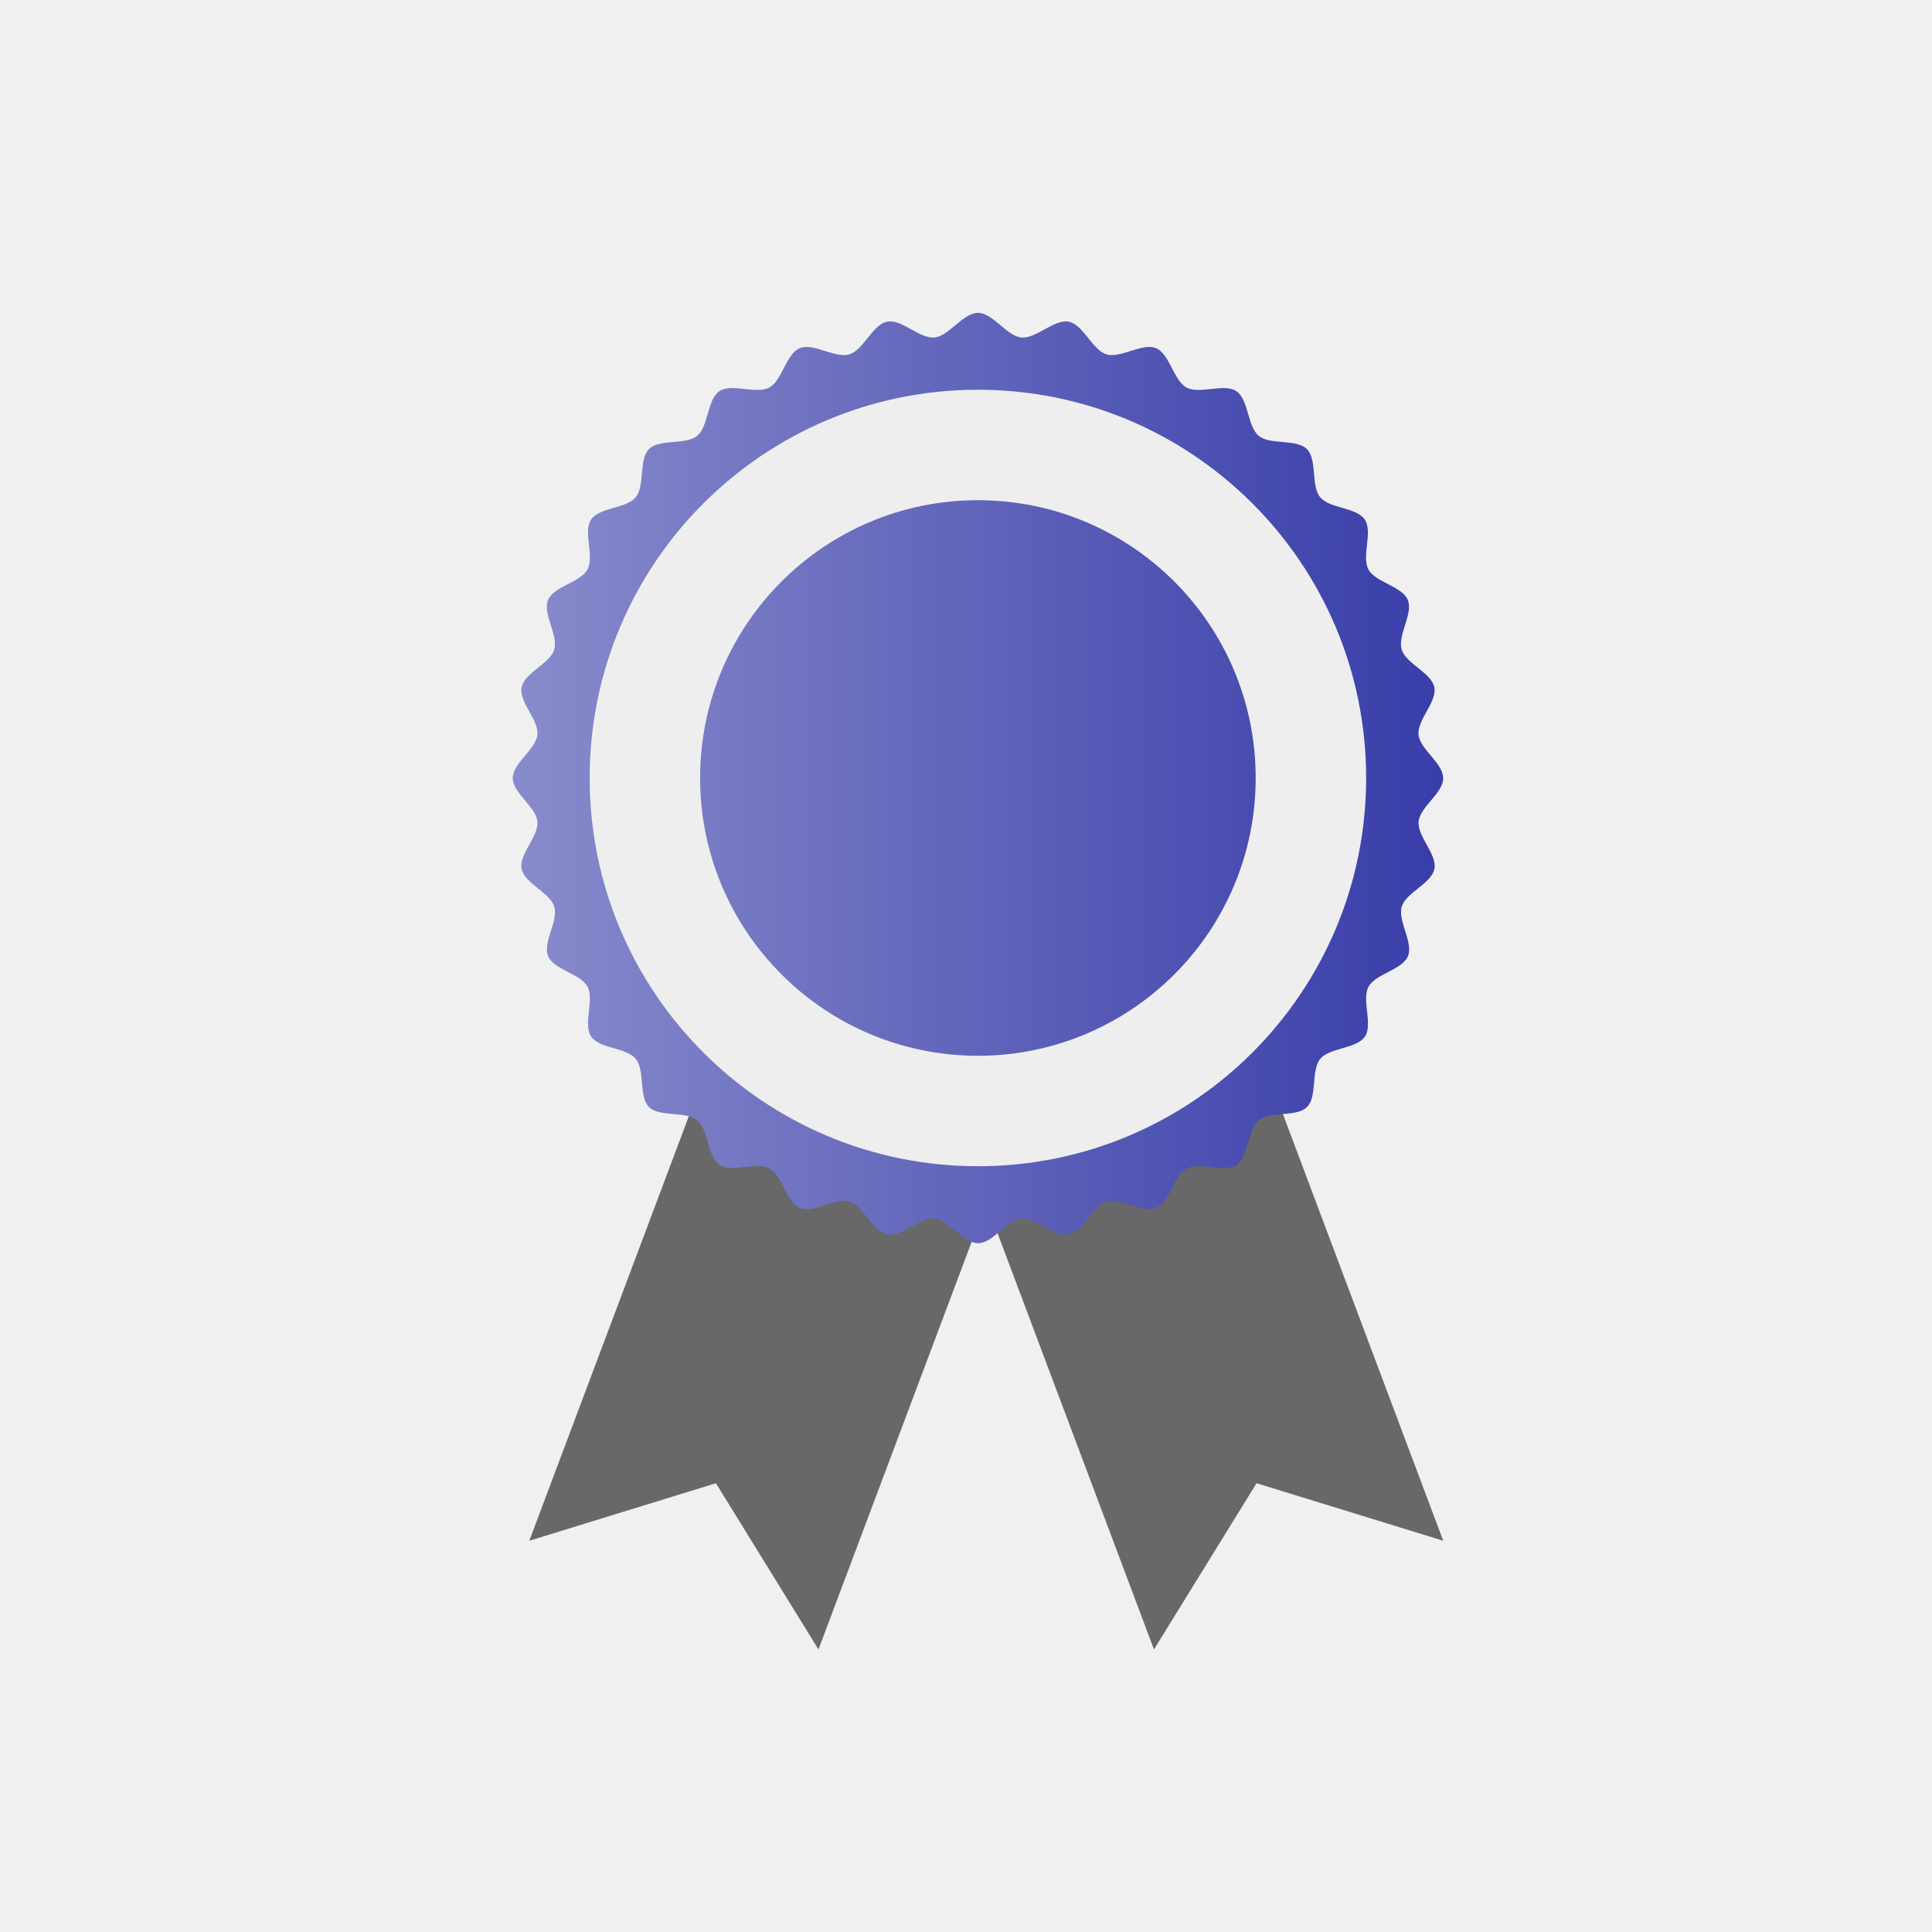
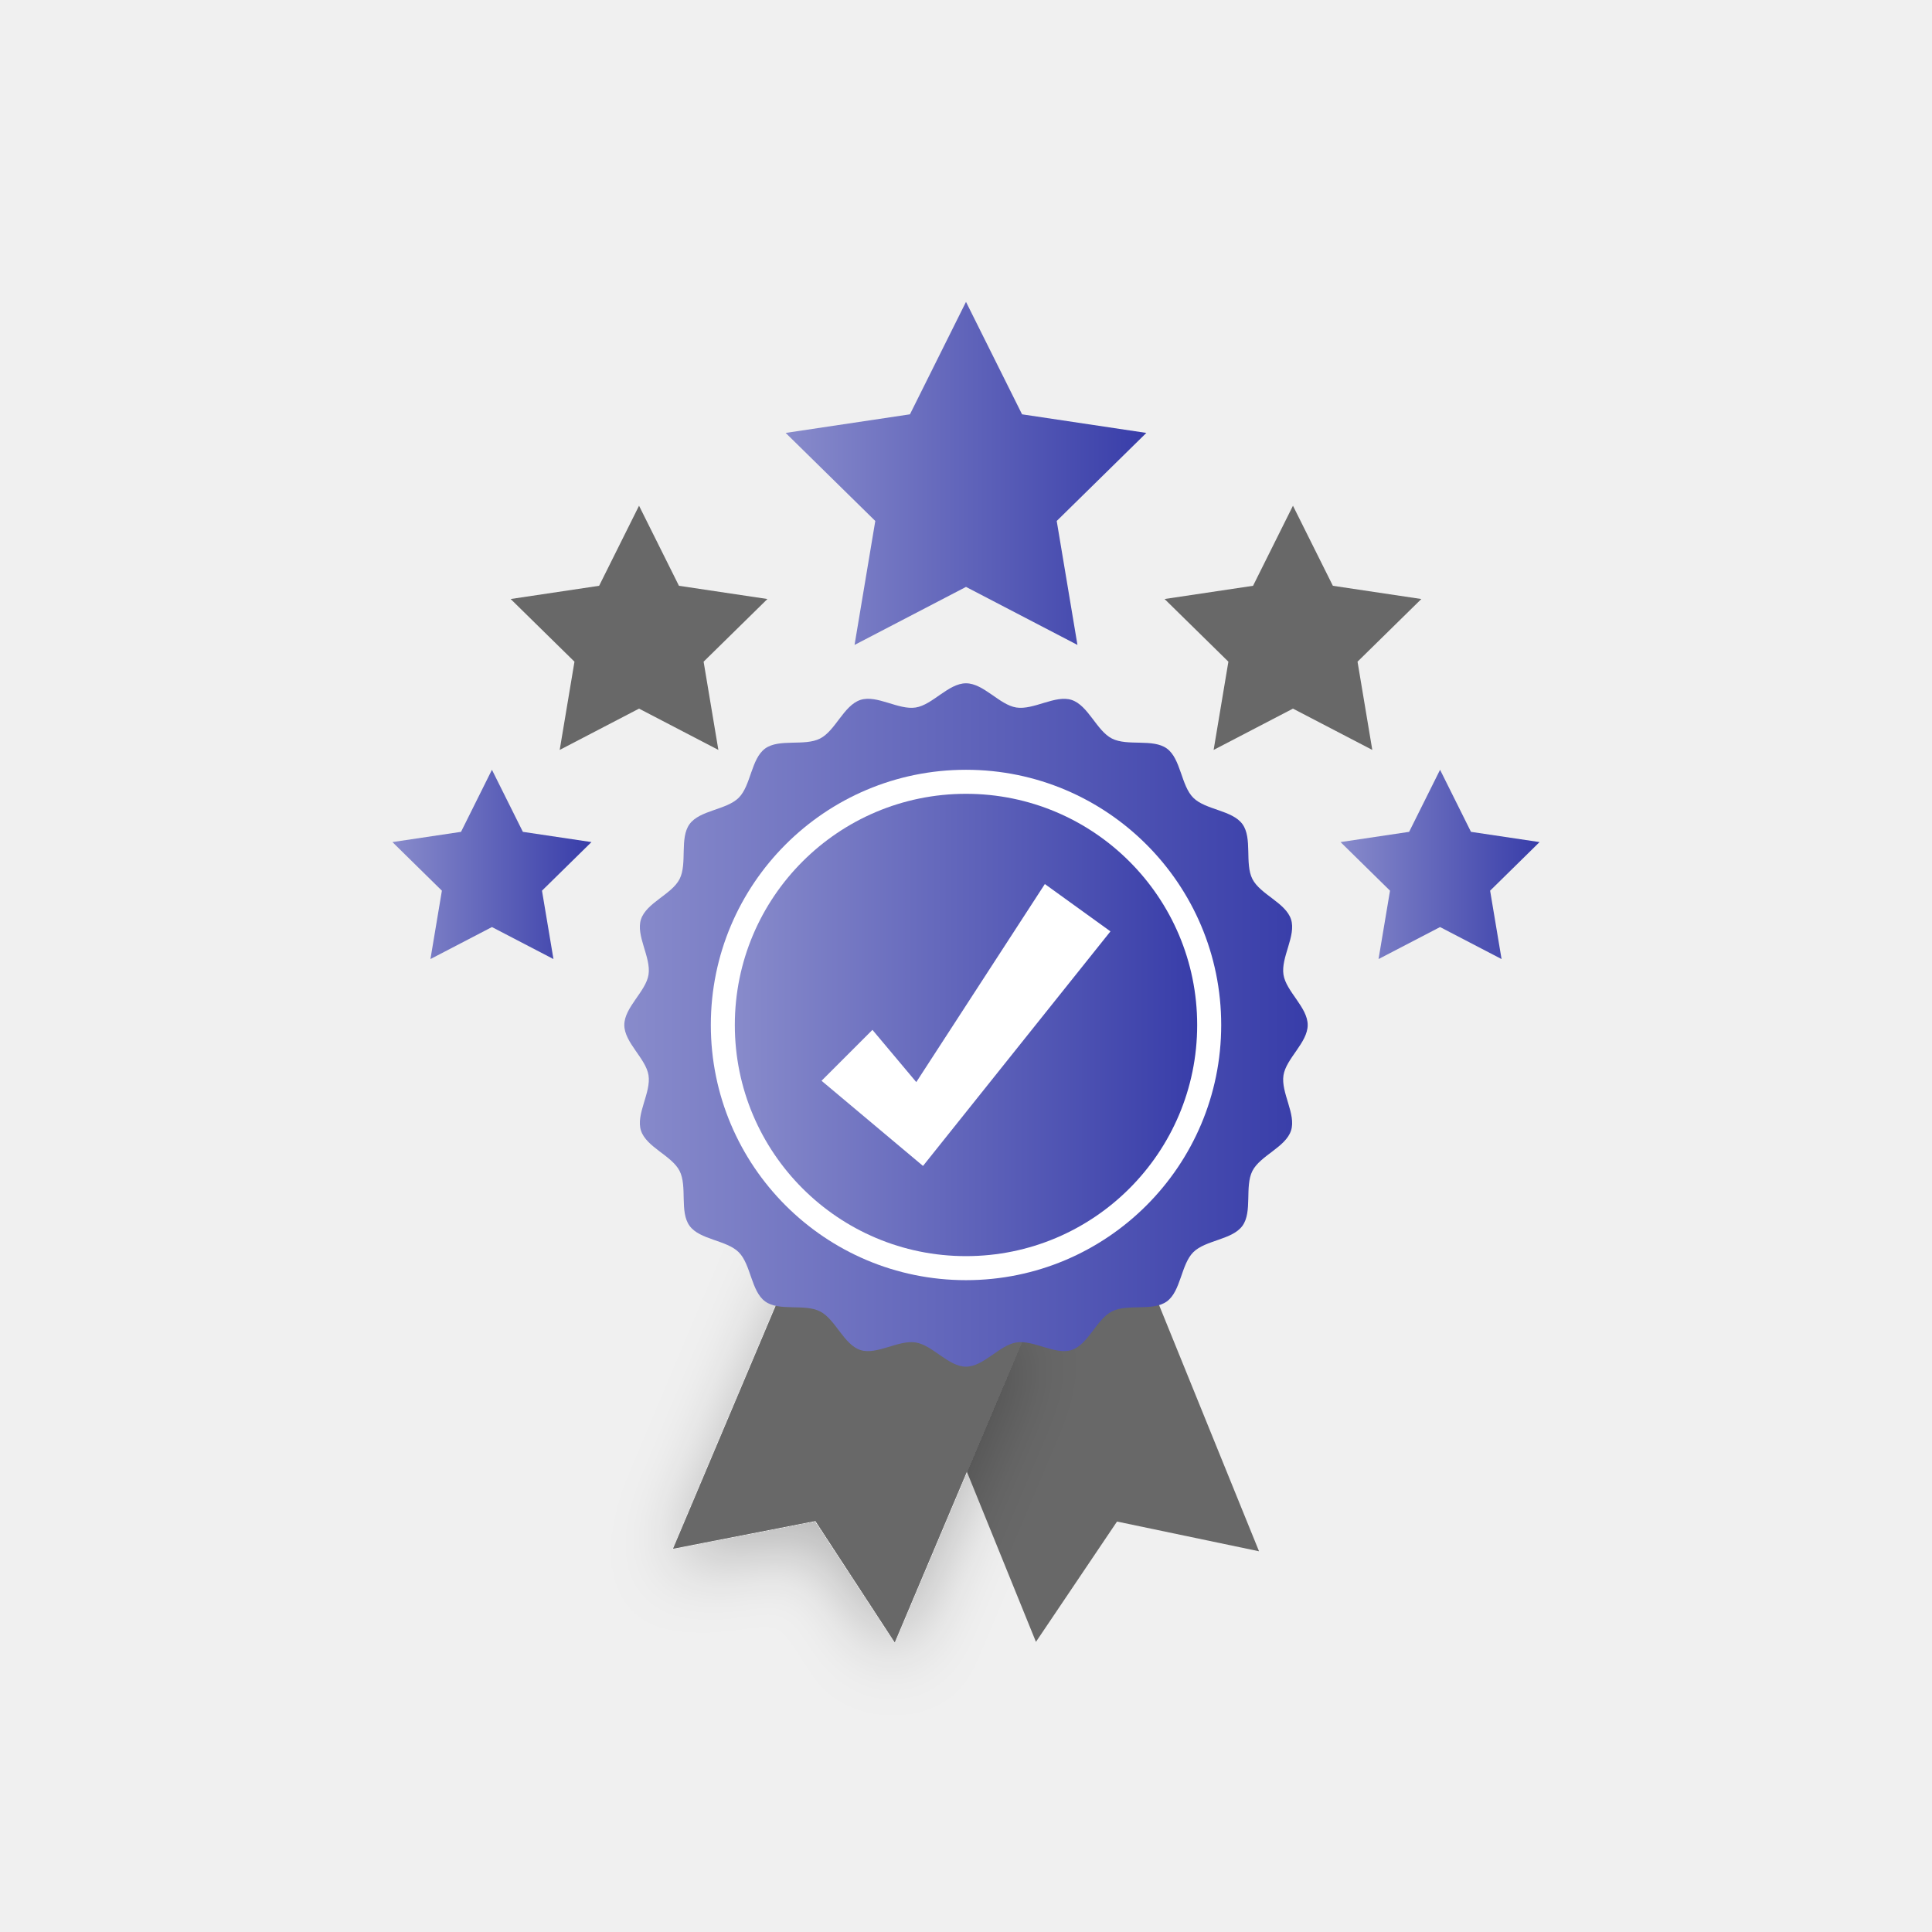
<svg xmlns="http://www.w3.org/2000/svg" width="64" height="64" viewBox="0 0 64 64" fill="none">
-   <path d="M47.809 51.039L41.624 49.134L38.227 54.64L30.079 32.958L39.662 29.356L47.809 51.039Z" fill="#686868" />
-   <path d="M17.534 51.039L23.716 49.134L27.113 54.64L35.261 32.958L25.682 29.356L17.534 51.039Z" fill="#686868" />
-   <path d="M47.809 25.775C47.809 26.272 47.041 26.727 46.993 27.214C46.946 27.707 47.612 28.302 47.517 28.781C47.422 29.268 46.578 29.563 46.435 30.033C46.293 30.505 46.83 31.223 46.639 31.675C46.449 32.131 45.565 32.257 45.334 32.689C45.099 33.124 45.487 33.93 45.215 34.338C44.939 34.746 44.048 34.698 43.735 35.076C43.422 35.457 43.644 36.324 43.297 36.671C42.95 37.018 42.083 36.797 41.702 37.109C41.321 37.422 41.372 38.313 40.961 38.589C40.552 38.861 39.746 38.477 39.311 38.708C38.879 38.939 38.754 39.827 38.298 40.014C37.846 40.201 37.131 39.663 36.655 39.809C36.186 39.952 35.89 40.796 35.404 40.891C34.924 40.986 34.329 40.32 33.836 40.367C33.35 40.415 32.894 41.183 32.398 41.183C31.901 41.183 31.445 40.415 30.959 40.367C30.466 40.32 29.868 40.986 29.392 40.891C28.905 40.796 28.609 39.952 28.14 39.809C27.667 39.667 26.95 40.204 26.498 40.014C26.042 39.823 25.916 38.939 25.484 38.708C25.049 38.473 24.243 38.861 23.835 38.589C23.427 38.313 23.474 37.422 23.094 37.109C22.713 36.797 21.846 37.018 21.499 36.671C21.152 36.321 21.373 35.457 21.06 35.076C20.747 34.695 19.856 34.746 19.581 34.334C19.309 33.926 19.693 33.12 19.462 32.685C19.23 32.253 18.346 32.127 18.156 31.672C17.969 31.22 18.506 30.505 18.36 30.033C18.217 29.563 17.374 29.268 17.279 28.781C17.183 28.302 17.85 27.707 17.802 27.214C17.755 26.727 16.986 26.272 16.986 25.775C16.986 25.279 17.755 24.823 17.802 24.337C17.85 23.844 17.183 23.248 17.279 22.769C17.374 22.283 18.217 21.987 18.36 21.518C18.503 21.045 17.965 20.327 18.156 19.875C18.346 19.419 19.23 19.294 19.462 18.862C19.696 18.426 19.309 17.62 19.581 17.212C19.856 16.801 20.747 16.852 21.06 16.471C21.373 16.09 21.152 15.226 21.499 14.876C21.846 14.529 22.713 14.75 23.094 14.438C23.474 14.125 23.424 13.234 23.831 12.958C24.24 12.686 25.046 13.07 25.481 12.839C25.913 12.608 26.038 11.72 26.494 11.533C26.947 11.346 27.661 11.884 28.137 11.737C28.606 11.595 28.902 10.751 29.388 10.656C29.868 10.561 30.463 11.227 30.956 11.18C31.442 11.132 31.898 10.364 32.394 10.364C32.891 10.364 33.346 11.132 33.833 11.18C34.326 11.227 34.924 10.561 35.401 10.656C35.887 10.751 36.183 11.595 36.652 11.737C37.125 11.88 37.842 11.346 38.294 11.533C38.75 11.724 38.876 12.608 39.308 12.839C39.743 13.07 40.549 12.686 40.957 12.958C41.365 13.234 41.318 14.125 41.698 14.438C42.079 14.75 42.943 14.529 43.293 14.876C43.64 15.223 43.419 16.09 43.732 16.471C44.045 16.852 44.936 16.801 45.211 17.212C45.483 17.62 45.099 18.426 45.33 18.862C45.562 19.294 46.449 19.419 46.636 19.875C46.823 20.327 46.289 21.041 46.432 21.518C46.575 21.987 47.418 22.283 47.514 22.769C47.609 23.248 46.942 23.844 46.99 24.337C47.037 24.823 47.806 25.279 47.806 25.775H47.809Z" fill="url(#paint0_linear_100_63)" />
-   <path d="M32.394 12.911C25.291 12.911 19.533 18.668 19.533 25.772C19.533 32.876 25.291 38.633 32.394 38.633C39.498 38.633 45.255 32.876 45.255 25.772C45.255 18.668 39.498 12.911 32.394 12.911ZM32.394 34.974C27.314 34.974 23.192 30.852 23.192 25.772C23.192 20.691 27.31 16.57 32.394 16.57C37.478 16.57 41.596 20.691 41.596 25.772C41.596 30.852 37.475 34.974 32.394 34.974Z" fill="#EEEEEE" />
+   <path d="M32 10L33.857 13.725L37.974 14.341L35.005 17.258L35.692 21.364L32 19.442L28.308 21.364L28.995 17.258L26.026 14.341L30.143 13.725L32 10Z" fill="url(#paint0_linear_239_112)" />
+   <path d="M21.169 16.753L22.491 19.405L25.422 19.843L23.308 21.919L23.797 24.842L21.169 23.474L18.541 24.842L19.03 21.919L16.916 19.843L19.847 19.405L21.169 16.753Z" fill="#686868" />
+   <path d="M16.296 25.5L17.321 27.556L19.593 27.895L17.954 29.505L18.334 31.77L16.296 30.71L14.259 31.77L14.638 29.505L13 27.895L15.272 27.556L16.296 25.5Z" fill="url(#paint1_linear_239_112)" />
+   <path d="M42.831 16.753L41.509 19.405L38.578 19.843L40.692 21.919L40.203 24.842L42.831 23.474L45.459 24.842L44.97 21.919L47.084 19.843L44.153 19.405L42.831 16.753Z" fill="#686868" />
+   <path d="M47.704 25.5L46.679 27.556L44.407 27.895L46.046 29.505L45.666 31.77L47.704 30.71L49.741 31.77L49.362 29.505L51 27.895L48.728 27.556L47.704 25.5Z" fill="url(#paint2_linear_239_112)" />
+   <path d="M37.516 41.065L41.707 51.388L36.992 50.401L37.009 50.394L34.317 54.389L30.126 44.065L37.516 41.065Z" fill="#686868" />
+   <g filter="url(#filter0_d_239_112)">
+     <path d="M33.977 44.147L29.64 54.41L27.005 50.379L27.021 50.386L22.293 51.306L26.629 41.043L33.977 44.147Z" fill="#686868" />
+   </g>
+   <path d="M43.319 33.954C43.319 34.538 42.605 35.06 42.517 35.62C42.427 36.195 42.943 36.911 42.767 37.452C42.588 38.003 41.748 38.279 41.488 38.788C41.226 39.302 41.495 40.144 41.157 40.607C40.819 41.073 39.935 41.076 39.528 41.482C39.122 41.889 39.119 42.773 38.654 43.111C38.19 43.449 37.349 43.18 36.834 43.442C36.32 43.705 36.05 44.542 35.498 44.721C34.957 44.897 34.241 44.38 33.666 44.471C33.106 44.559 32.584 45.273 32 45.273C31.416 45.273 30.894 44.559 30.334 44.471C29.759 44.38 29.043 44.897 28.502 44.721C27.951 44.542 27.675 43.702 27.166 43.442C26.651 43.179 25.81 43.449 25.346 43.111C24.881 42.772 24.878 41.889 24.472 41.482C24.065 41.076 23.181 41.073 22.843 40.607C22.504 40.142 22.774 39.302 22.512 38.788C22.252 38.279 21.412 38.003 21.233 37.452C21.057 36.911 21.573 36.195 21.483 35.62C21.395 35.06 20.681 34.538 20.681 33.954C20.681 33.369 21.395 32.847 21.483 32.288C21.573 31.713 21.057 30.997 21.233 30.455C21.412 29.904 22.252 29.629 22.512 29.12C22.774 28.605 22.505 27.764 22.843 27.3C23.181 26.835 24.065 26.832 24.472 26.426C24.878 26.019 24.881 25.135 25.346 24.796C25.81 24.459 26.651 24.728 27.166 24.465C27.675 24.206 27.951 23.366 28.502 23.186C29.053 23.008 29.759 23.527 30.334 23.437C30.894 23.349 31.416 22.635 32 22.635C32.584 22.635 33.106 23.349 33.666 23.437C34.241 23.527 34.957 23.011 35.498 23.186C36.05 23.366 36.325 24.206 36.834 24.465C37.349 24.728 38.19 24.459 38.654 24.796C39.119 25.135 39.122 26.019 39.528 26.426C39.935 26.832 40.819 26.835 41.157 27.3C41.495 27.764 41.226 28.605 41.488 29.12C41.748 29.629 42.588 29.904 42.767 30.455C42.943 30.997 42.427 31.713 42.517 32.288C42.605 32.847 43.319 33.369 43.319 33.954Z" fill="url(#paint3_linear_239_112)" />
+   <path d="M32 42.407C36.669 42.407 40.454 38.623 40.454 33.954C40.454 29.285 36.669 25.5 32 25.5C27.331 25.5 23.547 29.285 23.547 33.954C23.547 38.623 27.331 42.407 32 42.407Z" fill="white" />
+   <path d="M32 41.611C36.229 41.611 39.658 38.183 39.658 33.954C39.658 29.724 36.229 26.296 32 26.296C27.771 26.296 24.342 29.724 24.342 33.954C24.342 38.183 27.771 41.611 32 41.611Z" fill="url(#paint4_linear_239_112)" />
+   <path d="M36.785 30.853L31.175 37.873L30.576 38.623L29.812 37.982L27.215 35.802L28.901 34.116L30.353 35.846L34.612 29.285L36.785 30.853Z" fill="white" />
  <defs>
-     <linearGradient id="paint0_linear_100_63" x1="16.986" y1="25.773" x2="47.809" y2="25.773" gradientUnits="userSpaceOnUse">
+     <filter id="filter0_d_239_112" x="20.02" y="39.338" width="16.23" height="17.914" filterUnits="userSpaceOnUse" color-interpolation-filters="sRGB">
+       <feFlood flood-opacity="0" result="BackgroundImageFix" />
+       <feColorMatrix in="SourceAlpha" type="matrix" values="0 0 0 0 0 0 0 0 0 0 0 0 0 0 0 0 0 0 127 0" result="hardAlpha" />
+       <feOffset dy="0.568" />
+       <feGaussianBlur stdDeviation="1.137" />
+       <feComposite in2="hardAlpha" operator="out" />
+       <feColorMatrix type="matrix" values="0 0 0 0 0 0 0 0 0 0 0 0 0 0 0 0 0 0 0.25 0" />
+       <feBlend mode="normal" in2="BackgroundImageFix" result="effect1_dropShadow_239_112" />
+       <feBlend mode="normal" in="SourceGraphic" in2="effect1_dropShadow_239_112" result="shape" />
+     </filter>
+     <linearGradient id="paint0_linear_239_112" x1="26.026" y1="15.682" x2="37.974" y2="15.682" gradientUnits="userSpaceOnUse">
+       <stop stop-color="#888BCB" />
+       <stop offset="1" stop-color="#383DA9" />
+     </linearGradient>
+     <linearGradient id="paint1_linear_239_112" x1="13" y1="28.635" x2="19.593" y2="28.635" gradientUnits="userSpaceOnUse">
+       <stop stop-color="#888BCB" />
+       <stop offset="1" stop-color="#383DA9" />
+     </linearGradient>
+     <linearGradient id="paint2_linear_239_112" x1="44.407" y1="28.635" x2="51" y2="28.635" gradientUnits="userSpaceOnUse">
+       <stop stop-color="#888BCB" />
+       <stop offset="1" stop-color="#383DA9" />
+     </linearGradient>
+     <linearGradient id="paint3_linear_239_112" x1="20.681" y1="33.954" x2="43.319" y2="33.954" gradientUnits="userSpaceOnUse">
+       <stop stop-color="#888BCB" />
+       <stop offset="1" stop-color="#383DA9" />
+     </linearGradient>
+     <linearGradient id="paint4_linear_239_112" x1="24.342" y1="33.954" x2="39.658" y2="33.954" gradientUnits="userSpaceOnUse">
      <stop stop-color="#888BCB" />
      <stop offset="1" stop-color="#383DA9" />
    </linearGradient>
  </defs>
</svg>
